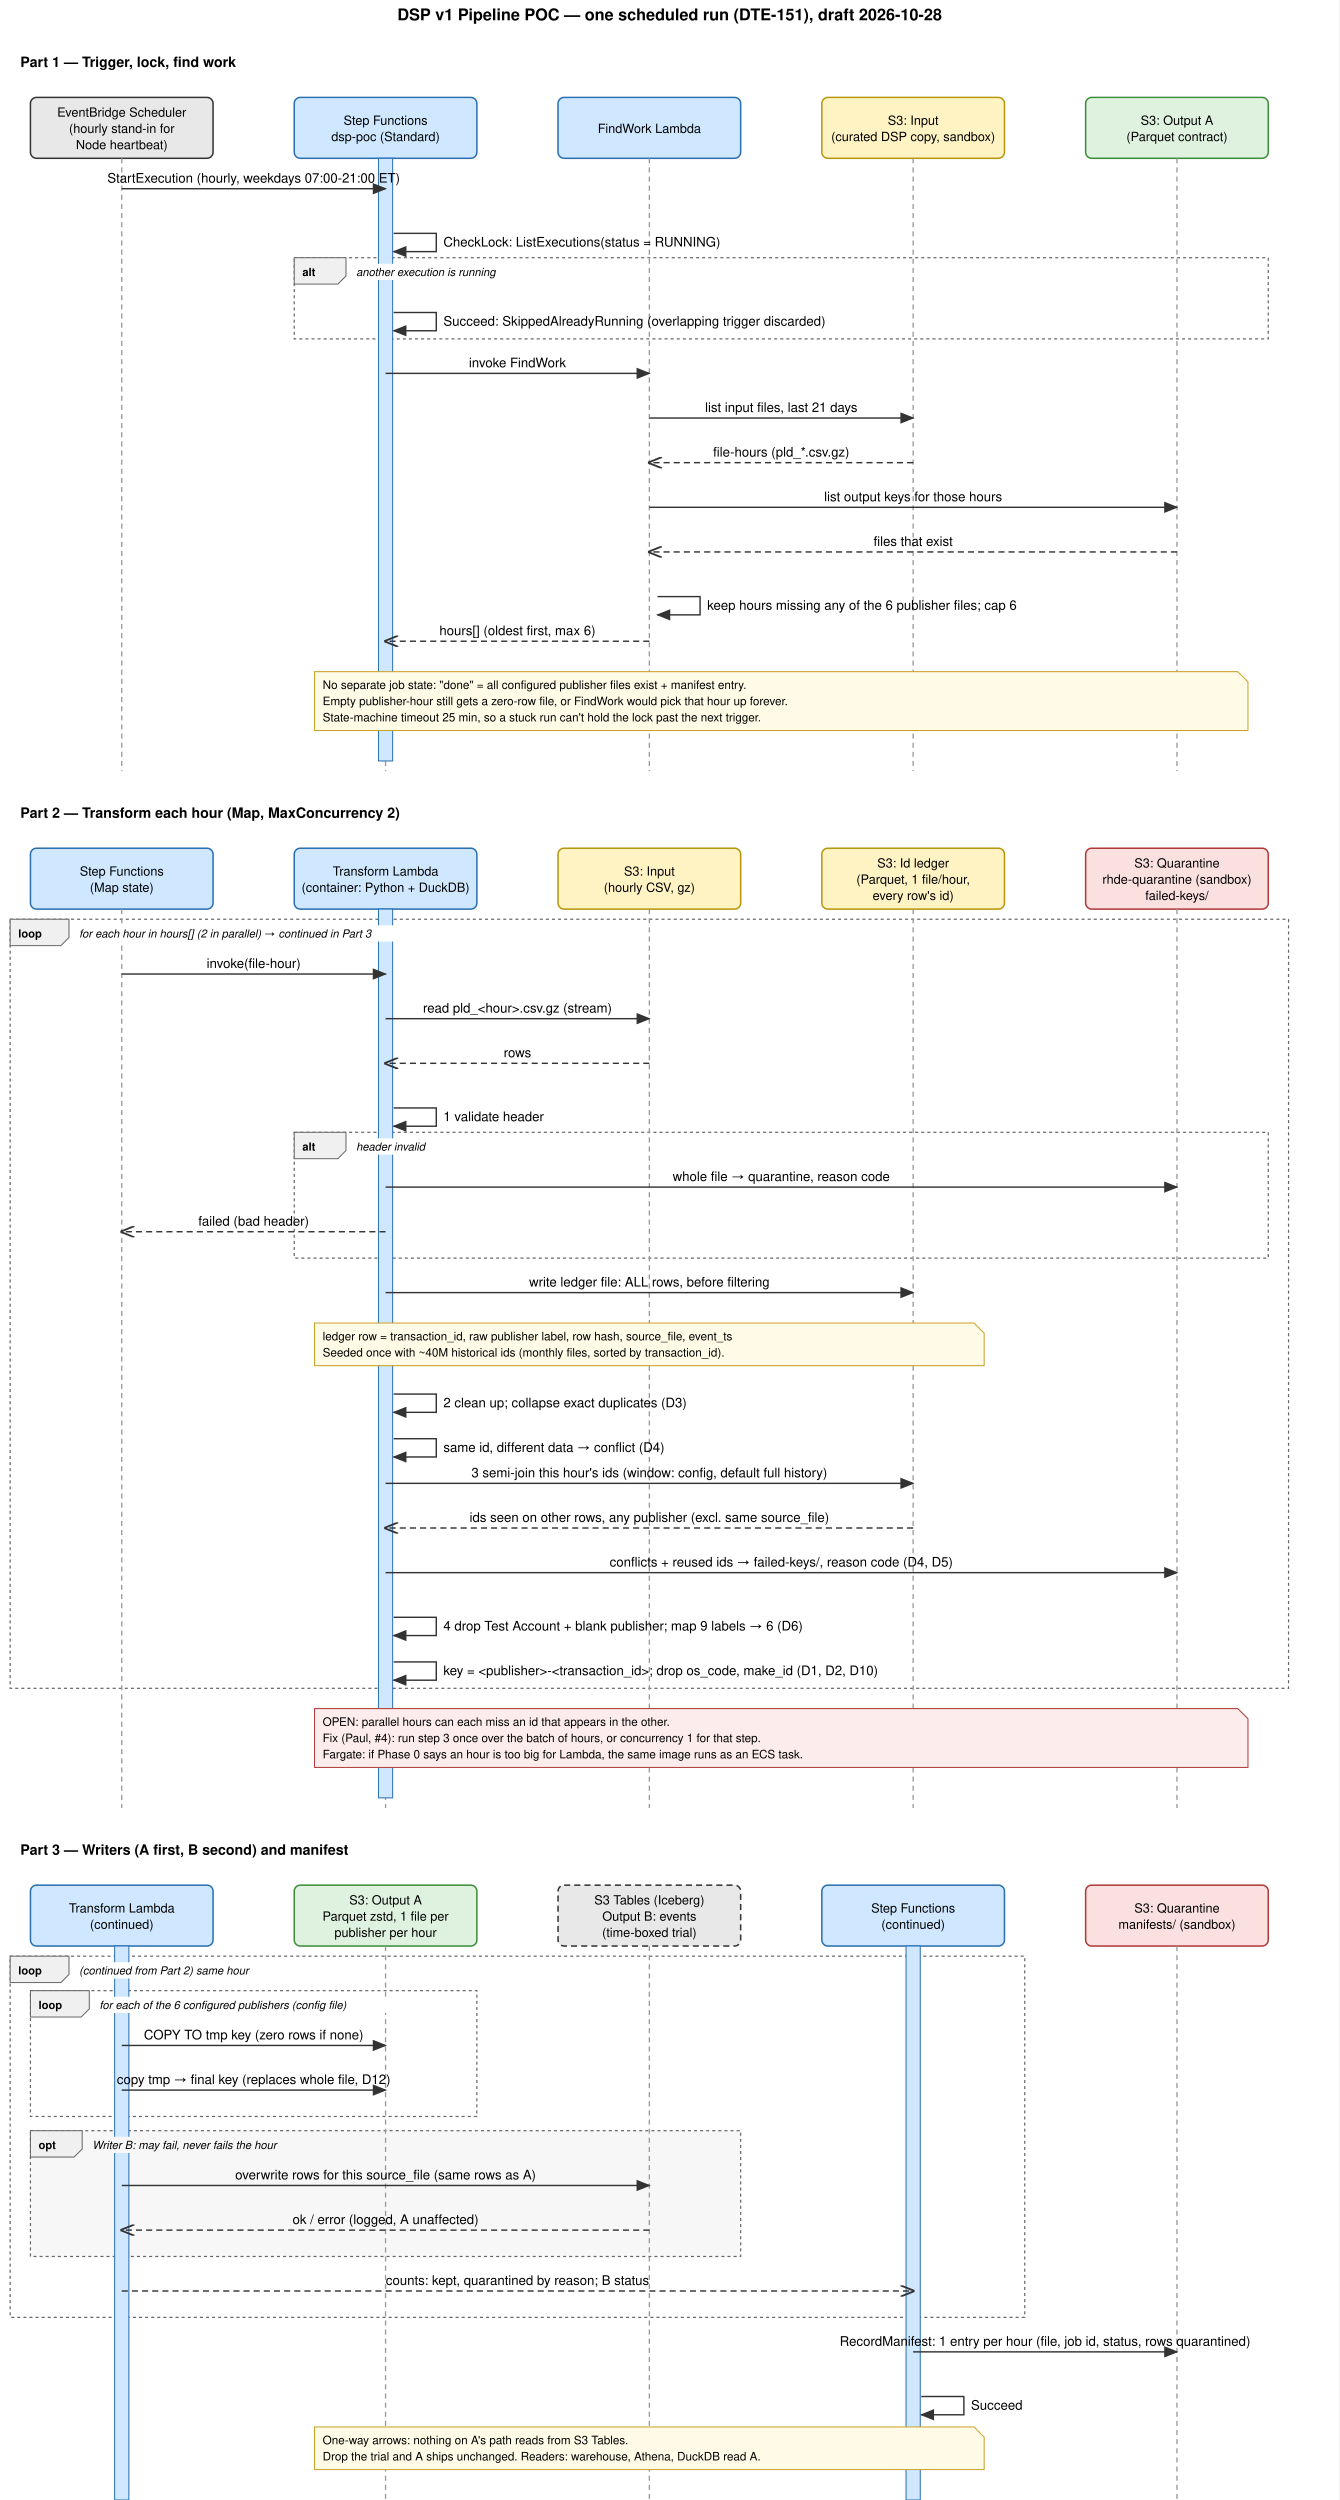
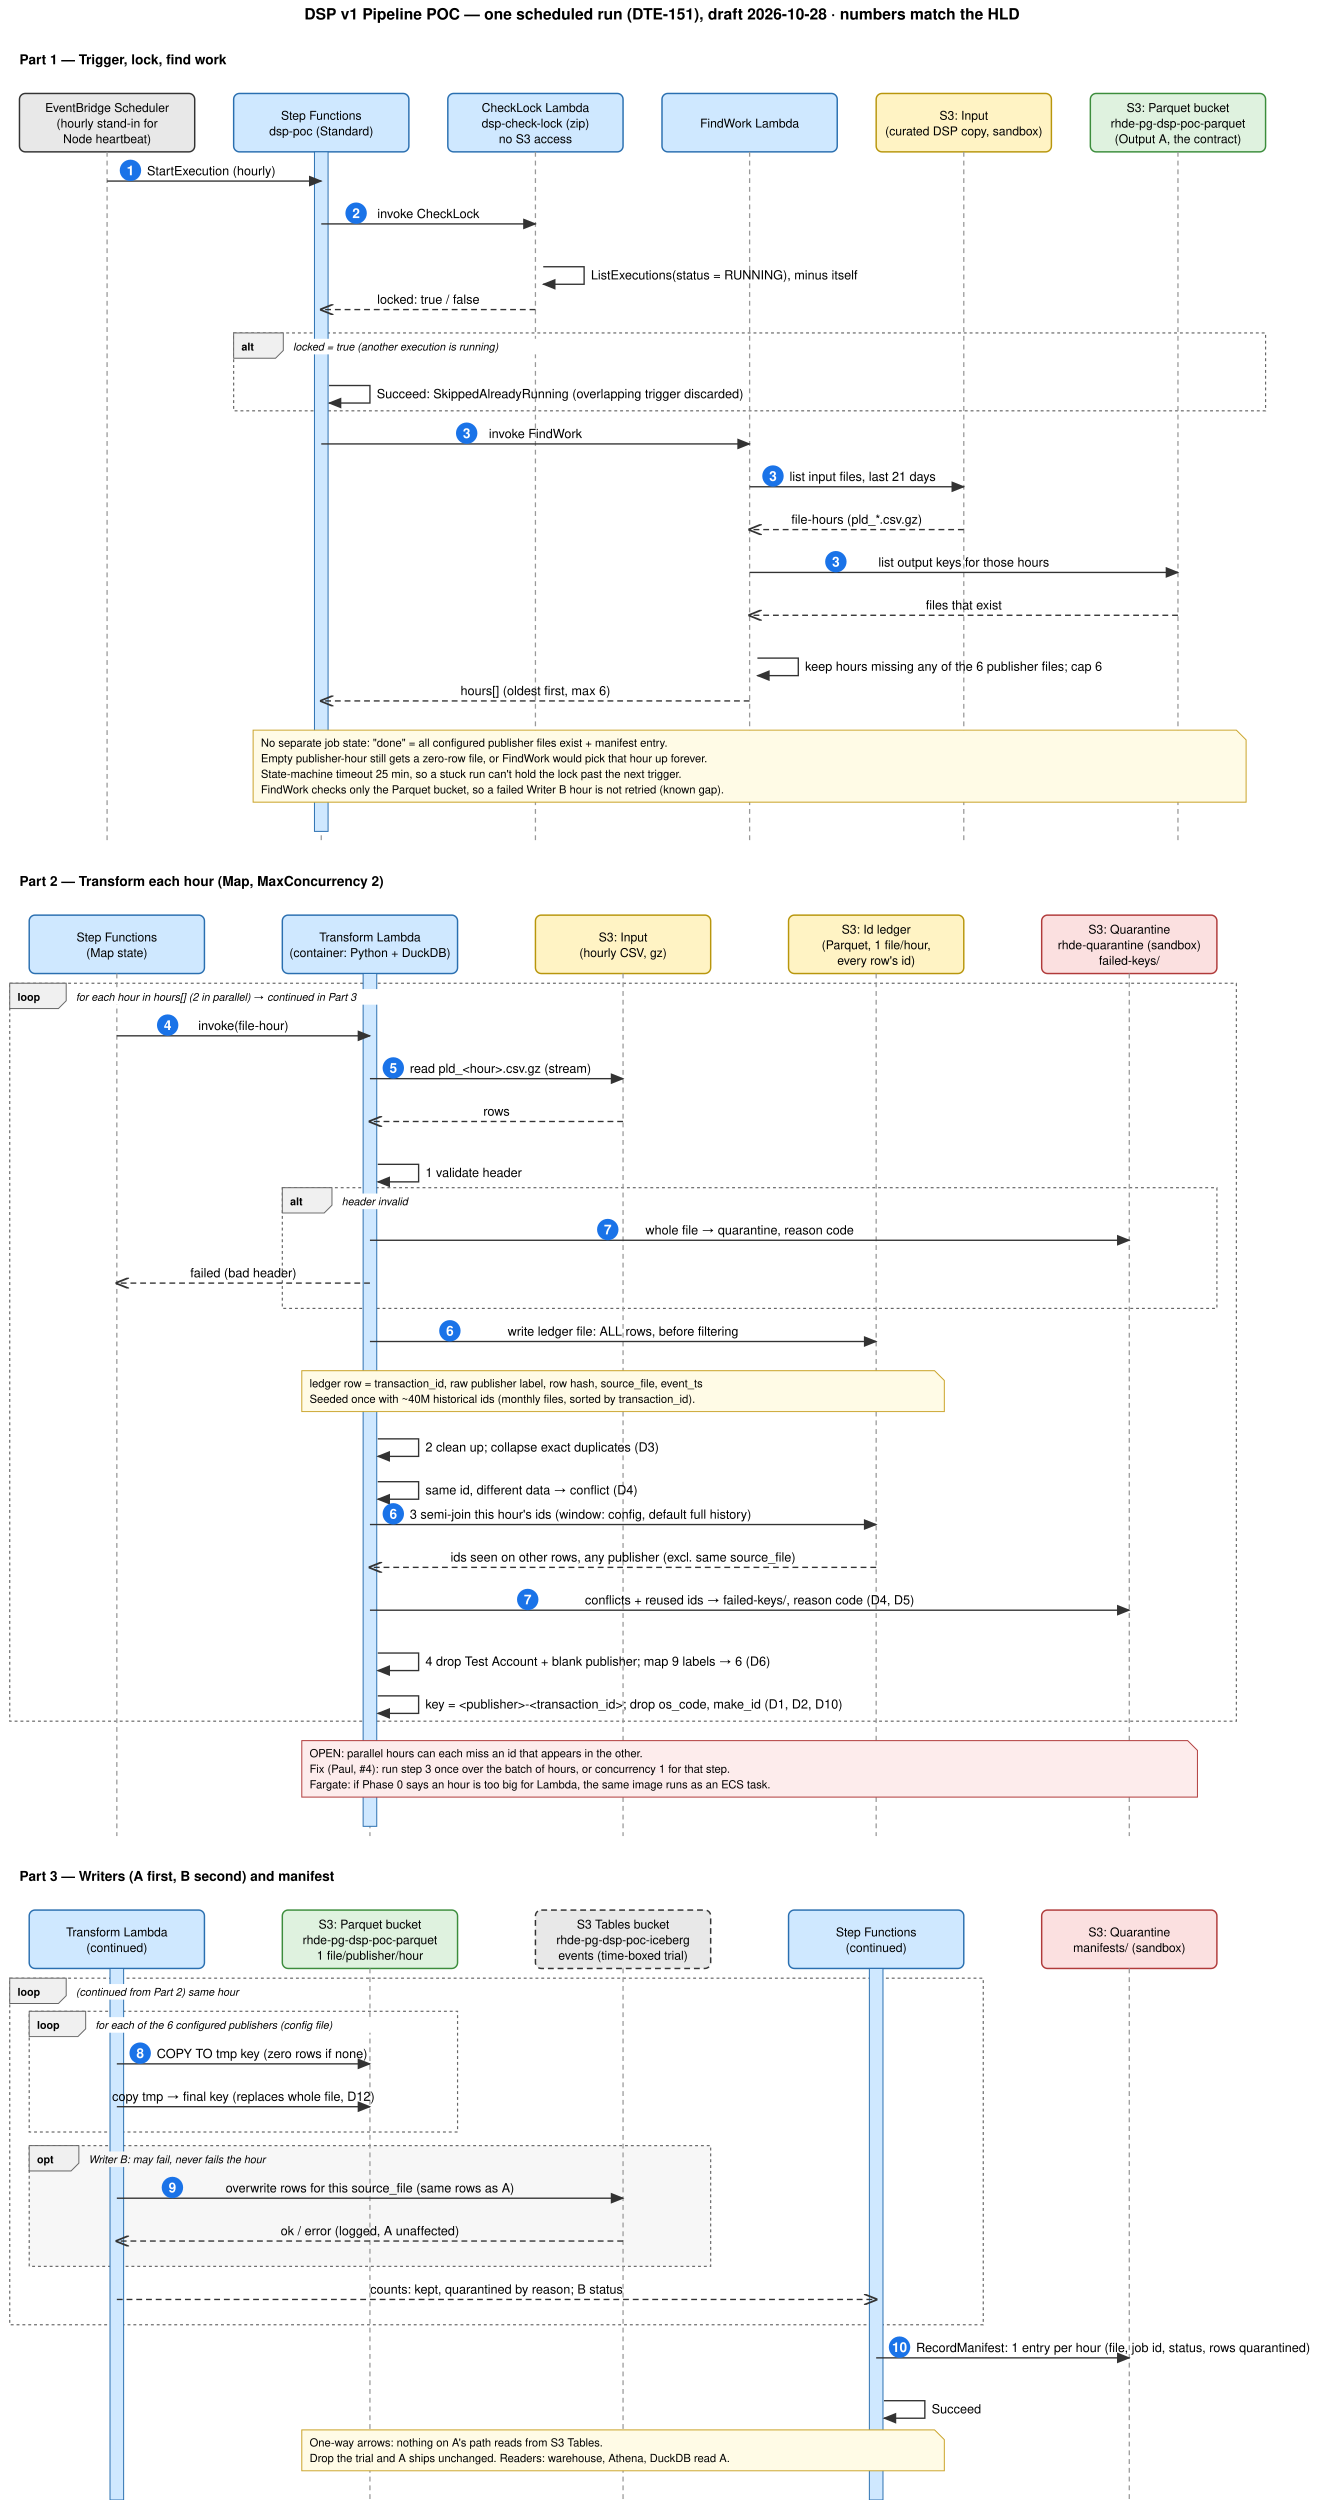
- <svg xmlns="http://www.w3.org/2000/svg" width="1320" height="2464" font-family="Helvetica,Arial,sans-serif">
+ <svg xmlns="http://www.w3.org/2000/svg" width="1360" height="2568" font-family="Helvetica,Arial,sans-serif">
  <defs>
    <marker id="arrowSolid" markerWidth="10" markerHeight="8" refX="9" refY="4" orient="auto">
      <path d="M0,0 L10,4 L0,8 Z" fill="#333" />
    </marker>
    <marker id="arrowOpen" markerWidth="10" markerHeight="8" refX="9" refY="4" orient="auto">
      <path d="M0,0 L10,4 L0,8" fill="none" stroke="#333" stroke-width="1.3" />
    </marker>
  </defs>
-   <rect width="1320" height="2464" fill="white" />
-   <text x="660.0" y="20" font-size="16" text-anchor="middle" font-weight="bold">DSP v1 Pipeline POC — one scheduled run (DTE-151), draft 2026-10-28</text>
+   <rect width="1360" height="2568" fill="white" />
+   <text x="680.0" y="20" font-size="16" text-anchor="middle" font-weight="bold">DSP v1 Pipeline POC — one scheduled run (DTE-151), draft 2026-10-28 · numbers match the HLD</text>
  <text x="20" y="66" font-size="14" text-anchor="start" font-weight="bold">Part 1 — Trigger, lock, find work</text>
-   <rect x="30.0" y="96" width="180" height="60" rx="6" fill="#E8E8E8" stroke="#333333" stroke-width="1.5" />
-   <text x="120" y="115.0" font-size="12.5" text-anchor="middle">EventBridge Scheduler</text>
-   <text x="120" y="131.0" font-size="12.5" text-anchor="middle">(hourly stand-in for</text>
-   <text x="120" y="147.0" font-size="12.5" text-anchor="middle">Node heartbeat)</text>
-   <rect x="290.0" y="96" width="180" height="60" rx="6" fill="#CFE8FF" stroke="#2A6FB0" stroke-width="1.5" />
-   <text x="380" y="123.0" font-size="12.5" text-anchor="middle">Step Functions</text>
-   <text x="380" y="139.0" font-size="12.5" text-anchor="middle">dsp-poc (Standard)</text>
-   <rect x="550.0" y="96" width="180" height="60" rx="6" fill="#CFE8FF" stroke="#2A6FB0" stroke-width="1.5" />
-   <text x="640" y="131.0" font-size="12.5" text-anchor="middle">FindWork Lambda</text>
-   <rect x="810.0" y="96" width="180" height="60" rx="6" fill="#FFF3C4" stroke="#B8960C" stroke-width="1.5" />
-   <text x="900" y="123.0" font-size="12.5" text-anchor="middle">S3: Input</text>
-   <text x="900" y="139.0" font-size="12.5" text-anchor="middle">(curated DSP copy, sandbox)</text>
-   <rect x="1070.0" y="96" width="180" height="60" rx="6" fill="#DFF2DF" stroke="#3C8D3C" stroke-width="1.5" />
-   <text x="1160" y="123.0" font-size="12.5" text-anchor="middle">S3: Output A</text>
-   <text x="1160" y="139.0" font-size="12.5" text-anchor="middle">(Parquet contract)</text>
-   <rect x="290" y="254" width="960" height="80" fill="none" stroke="#666" stroke-width="1.2" stroke-dasharray="3,3" />
-   <line x1="120" y1="156" x2="120" y2="760" stroke="#999" stroke-width="1.3" stroke-dasharray="5,4" />
-   <line x1="380" y1="156" x2="380" y2="760" stroke="#999" stroke-width="1.3" stroke-dasharray="5,4" />
-   <line x1="640" y1="156" x2="640" y2="760" stroke="#999" stroke-width="1.3" stroke-dasharray="5,4" />
-   <line x1="900" y1="156" x2="900" y2="760" stroke="#999" stroke-width="1.3" stroke-dasharray="5,4" />
-   <line x1="1160" y1="156" x2="1160" y2="760" stroke="#999" stroke-width="1.3" stroke-dasharray="5,4" />
-   <rect x="373" y="156" width="14" height="594" fill="#CFE8FF" stroke="#2A6FB0" stroke-width="1" />
-   <line x1="120" y1="186" x2="380" y2="186" stroke="#333" stroke-width="1.4" marker-end="url(#arrowSolid)" />
-   <text x="250.0" y="180" font-size="13" text-anchor="middle">StartExecution (hourly, weekdays 07:00-21:00 ET)</text>
-   <path d="M 388 230 L 430 230 L 430 248 L 388 248" fill="none" stroke="#333" stroke-width="1.4" marker-end="url(#arrowSolid)" />
-   <text x="437" y="243" font-size="13" text-anchor="start">CheckLock: ListExecutions(status = RUNNING)</text>
-   <path d="M 388 308 L 430 308 L 430 326 L 388 326" fill="none" stroke="#333" stroke-width="1.4" marker-end="url(#arrowSolid)" />
-   <text x="437" y="321" font-size="13" text-anchor="start">Succeed: SkippedAlreadyRunning (overlapping trigger discarded)</text>
-   <path d="M 290 254 L 341 254 L 341 272 L 333 280 L 290 280 Z" fill="#F0F0F0" stroke="#666" stroke-width="1" />
-   <text x="298" y="272" font-size="11" font-weight="bold">alt</text>
-   <rect x="347" y="260" width="181.6" height="16" fill="white" stroke="none" stroke-width="0" />
-   <text x="351" y="272" font-size="11" text-anchor="start" font-style="italic">another execution is running</text>
-   <line x1="380" y1="368" x2="640" y2="368" stroke="#333" stroke-width="1.4" marker-end="url(#arrowSolid)" />
-   <text x="510.0" y="362" font-size="13" text-anchor="middle">invoke FindWork</text>
-   <line x1="640" y1="412" x2="900" y2="412" stroke="#333" stroke-width="1.4" marker-end="url(#arrowSolid)" />
-   <text x="770.0" y="406" font-size="13" text-anchor="middle">list input files, last 21 days</text>
-   <line x1="900" y1="456" x2="640" y2="456" stroke="#333" stroke-width="1.4" stroke-dasharray="6,4" marker-end="url(#arrowOpen)" />
-   <text x="770.0" y="450" font-size="13" text-anchor="middle">file-hours (pld_*.csv.gz)</text>
-   <line x1="640" y1="500" x2="1160" y2="500" stroke="#333" stroke-width="1.4" marker-end="url(#arrowSolid)" />
-   <text x="900.0" y="494" font-size="13" text-anchor="middle">list output keys for those hours</text>
-   <line x1="1160" y1="544" x2="640" y2="544" stroke="#333" stroke-width="1.4" stroke-dasharray="6,4" marker-end="url(#arrowOpen)" />
-   <text x="900.0" y="538" font-size="13" text-anchor="middle">files that exist</text>
-   <path d="M 648 588 L 690 588 L 690 606 L 648 606" fill="none" stroke="#333" stroke-width="1.4" marker-end="url(#arrowSolid)" />
-   <text x="697" y="601" font-size="13" text-anchor="start">keep hours missing any of the 6 publisher files; cap 6</text>
-   <line x1="640" y1="632" x2="380" y2="632" stroke="#333" stroke-width="1.4" stroke-dasharray="6,4" marker-end="url(#arrowOpen)" />
-   <text x="510.0" y="626" font-size="13" text-anchor="middle">hours[] (oldest first, max 6)</text>
-   <path d="M 310 662 L 1220 662 L 1230 672 L 1230 720 L 310 720 Z" fill="#FFFBE6" stroke="#C9A227" stroke-width="1" />
-   <text x="318" y="679" font-size="11.5">No separate job state: "done" = all configured publisher files exist + manifest entry.</text>
-   <text x="318" y="695" font-size="11.5">Empty publisher-hour still gets a zero-row file, or FindWork would pick that hour up forever.</text>
-   <text x="318" y="711" font-size="11.5">State-machine timeout 25 min, so a stuck run can't hold the lock past the next trigger.</text>
-   <text x="20" y="806" font-size="14" text-anchor="start" font-weight="bold">Part 2 — Transform each hour (Map, MaxConcurrency 2)</text>
-   <rect x="30.0" y="836" width="180" height="60" rx="6" fill="#CFE8FF" stroke="#2A6FB0" stroke-width="1.5" />
-   <text x="120" y="863.0" font-size="12.5" text-anchor="middle">Step Functions</text>
-   <text x="120" y="879.0" font-size="12.5" text-anchor="middle">(Map state)</text>
-   <rect x="290.0" y="836" width="180" height="60" rx="6" fill="#CFE8FF" stroke="#2A6FB0" stroke-width="1.5" />
-   <text x="380" y="863.0" font-size="12.5" text-anchor="middle">Transform Lambda</text>
-   <text x="380" y="879.0" font-size="12.5" text-anchor="middle">(container: Python + DuckDB)</text>
-   <rect x="550.0" y="836" width="180" height="60" rx="6" fill="#FFF3C4" stroke="#B8960C" stroke-width="1.5" />
-   <text x="640" y="863.0" font-size="12.5" text-anchor="middle">S3: Input</text>
-   <text x="640" y="879.0" font-size="12.5" text-anchor="middle">(hourly CSV, gz)</text>
-   <rect x="810.0" y="836" width="180" height="60" rx="6" fill="#FFF3C4" stroke="#B8960C" stroke-width="1.5" />
-   <text x="900" y="855.0" font-size="12.5" text-anchor="middle">S3: Id ledger</text>
-   <text x="900" y="871.0" font-size="12.5" text-anchor="middle">(Parquet, 1 file/hour,</text>
-   <text x="900" y="887.0" font-size="12.5" text-anchor="middle">every row's id)</text>
-   <rect x="1070.0" y="836" width="180" height="60" rx="6" fill="#FBE0E0" stroke="#B03A3A" stroke-width="1.5" />
-   <text x="1160" y="855.0" font-size="12.5" text-anchor="middle">S3: Quarantine</text>
-   <text x="1160" y="871.0" font-size="12.5" text-anchor="middle">rhde-quarantine (sandbox)</text>
-   <text x="1160" y="887.0" font-size="12.5" text-anchor="middle">failed-keys/</text>
-   <rect x="290" y="1116" width="960" height="124" fill="none" stroke="#666" stroke-width="1.2" stroke-dasharray="3,3" />
-   <rect x="10" y="906" width="1260" height="758" fill="none" stroke="#666" stroke-width="1.2" stroke-dasharray="3,3" />
-   <line x1="120" y1="896" x2="120" y2="1782" stroke="#999" stroke-width="1.3" stroke-dasharray="5,4" />
-   <line x1="380" y1="896" x2="380" y2="1782" stroke="#999" stroke-width="1.3" stroke-dasharray="5,4" />
-   <line x1="640" y1="896" x2="640" y2="1782" stroke="#999" stroke-width="1.3" stroke-dasharray="5,4" />
-   <line x1="900" y1="896" x2="900" y2="1782" stroke="#999" stroke-width="1.3" stroke-dasharray="5,4" />
-   <line x1="1160" y1="896" x2="1160" y2="1782" stroke="#999" stroke-width="1.3" stroke-dasharray="5,4" />
-   <rect x="373" y="896" width="14" height="876" fill="#CFE8FF" stroke="#2A6FB0" stroke-width="1" />
-   <line x1="120" y1="960" x2="380" y2="960" stroke="#333" stroke-width="1.4" marker-end="url(#arrowSolid)" />
-   <text x="250.0" y="954" font-size="13" text-anchor="middle">invoke(file-hour)</text>
-   <line x1="380" y1="1004" x2="640" y2="1004" stroke="#333" stroke-width="1.4" marker-end="url(#arrowSolid)" />
-   <text x="510.0" y="998" font-size="13" text-anchor="middle">read pld_&lt;hour&gt;.csv.gz (stream)</text>
-   <line x1="640" y1="1048" x2="380" y2="1048" stroke="#333" stroke-width="1.4" stroke-dasharray="6,4" marker-end="url(#arrowOpen)" />
-   <text x="510.0" y="1042" font-size="13" text-anchor="middle">rows</text>
-   <path d="M 388 1092 L 430 1092 L 430 1110 L 388 1110" fill="none" stroke="#333" stroke-width="1.4" marker-end="url(#arrowSolid)" />
-   <text x="437" y="1105" font-size="13" text-anchor="start">1  validate header</text>
-   <line x1="380" y1="1170" x2="1160" y2="1170" stroke="#333" stroke-width="1.4" marker-end="url(#arrowSolid)" />
-   <text x="770.0" y="1164" font-size="13" text-anchor="middle">whole file → quarantine, reason code</text>
-   <line x1="380" y1="1214" x2="120" y2="1214" stroke="#333" stroke-width="1.4" stroke-dasharray="6,4" marker-end="url(#arrowOpen)" />
-   <text x="250.0" y="1208" font-size="13" text-anchor="middle">failed (bad header)</text>
-   <path d="M 290 1116 L 341 1116 L 341 1134 L 333 1142 L 290 1142 Z" fill="#F0F0F0" stroke="#666" stroke-width="1" />
-   <text x="298" y="1134" font-size="11" font-weight="bold">alt</text>
-   <rect x="347" y="1122" width="94.8" height="16" fill="white" stroke="none" stroke-width="0" />
-   <text x="351" y="1134" font-size="11" text-anchor="start" font-style="italic">header invalid</text>
-   <line x1="380" y1="1274" x2="900" y2="1274" stroke="#333" stroke-width="1.4" marker-end="url(#arrowSolid)" />
-   <text x="640.0" y="1268" font-size="13" text-anchor="middle">write ledger file: ALL rows, before filtering</text>
-   <path d="M 310 1304 L 960 1304 L 970 1314 L 970 1346 L 310 1346 Z" fill="#FFFBE6" stroke="#C9A227" stroke-width="1" />
-   <text x="318" y="1321" font-size="11.5">ledger row = transaction_id, raw publisher label, row hash, source_file, event_ts</text>
-   <text x="318" y="1337" font-size="11.5">Seeded once with ~40M historical ids (monthly files, sorted by transaction_id).</text>
-   <path d="M 388 1374 L 430 1374 L 430 1392 L 388 1392" fill="none" stroke="#333" stroke-width="1.4" marker-end="url(#arrowSolid)" />
-   <text x="437" y="1387" font-size="13" text-anchor="start">2  clean up; collapse exact duplicates (D3)</text>
-   <path d="M 388 1418 L 430 1418 L 430 1436 L 388 1436" fill="none" stroke="#333" stroke-width="1.4" marker-end="url(#arrowSolid)" />
-   <text x="437" y="1431" font-size="13" text-anchor="start">    same id, different data → conflict (D4)</text>
-   <line x1="380" y1="1462" x2="900" y2="1462" stroke="#333" stroke-width="1.4" marker-end="url(#arrowSolid)" />
-   <text x="640.0" y="1456" font-size="13" text-anchor="middle">3  semi-join this hour's ids (window: config, default full history)</text>
-   <line x1="900" y1="1506" x2="380" y2="1506" stroke="#333" stroke-width="1.4" stroke-dasharray="6,4" marker-end="url(#arrowOpen)" />
-   <text x="640.0" y="1500" font-size="13" text-anchor="middle">ids seen on other rows, any publisher (excl. same source_file)</text>
-   <line x1="380" y1="1550" x2="1160" y2="1550" stroke="#333" stroke-width="1.4" marker-end="url(#arrowSolid)" />
-   <text x="770.0" y="1544" font-size="13" text-anchor="middle">conflicts + reused ids → failed-keys/, reason code (D4, D5)</text>
-   <path d="M 388 1594 L 430 1594 L 430 1612 L 388 1612" fill="none" stroke="#333" stroke-width="1.4" marker-end="url(#arrowSolid)" />
-   <text x="437" y="1607" font-size="13" text-anchor="start">4  drop Test Account + blank publisher; map 9 labels → 6 (D6)</text>
-   <path d="M 388 1638 L 430 1638 L 430 1656 L 388 1656" fill="none" stroke="#333" stroke-width="1.4" marker-end="url(#arrowSolid)" />
-   <text x="437" y="1651" font-size="13" text-anchor="start">    key = &lt;publisher&gt;-&lt;transaction_id&gt;; drop os_code, make_id (D1, D2, D10)</text>
-   <path d="M 10 906 L 68 906 L 68 924 L 60 932 L 10 932 Z" fill="#F0F0F0" stroke="#666" stroke-width="1" />
-   <text x="18" y="924" font-size="11" font-weight="bold">loop</text>
-   <rect x="74" y="912" width="392.4" height="16" fill="white" stroke="none" stroke-width="0" />
-   <text x="78" y="924" font-size="11" text-anchor="start" font-style="italic">for each hour in hours[] (2 in parallel) → continued in Part 3</text>
-   <path d="M 310 1684 L 1220 1684 L 1230 1694 L 1230 1742 L 310 1742 Z" fill="#FDECEC" stroke="#B03A3A" stroke-width="1" />
-   <text x="318" y="1701" font-size="11.5">OPEN: parallel hours can each miss an id that appears in the other.</text>
-   <text x="318" y="1717" font-size="11.5">Fix (Paul, #4): run step 3 once over the batch of hours, or concurrency 1 for that step.</text>
-   <text x="318" y="1733" font-size="11.5">Fargate: if Phase 0 says an hour is too big for Lambda, the same image runs as an ECS task.</text>
-   <text x="20" y="1828" font-size="14" text-anchor="start" font-weight="bold">Part 3 — Writers (A first, B second) and manifest</text>
-   <rect x="30.0" y="1858" width="180" height="60" rx="6" fill="#CFE8FF" stroke="#2A6FB0" stroke-width="1.5" />
-   <text x="120" y="1885.0" font-size="12.5" text-anchor="middle">Transform Lambda</text>
-   <text x="120" y="1901.0" font-size="12.5" text-anchor="middle">(continued)</text>
-   <rect x="290.0" y="1858" width="180" height="60" rx="6" fill="#DFF2DF" stroke="#3C8D3C" stroke-width="1.5" />
-   <text x="380" y="1877.0" font-size="12.5" text-anchor="middle">S3: Output A</text>
-   <text x="380" y="1893.0" font-size="12.5" text-anchor="middle">Parquet zstd, 1 file per</text>
-   <text x="380" y="1909.0" font-size="12.5" text-anchor="middle">publisher per hour</text>
-   <rect x="550.0" y="1858" width="180" height="60" rx="6" fill="#E8E8E8" stroke="#333333" stroke-width="1.5" stroke-dasharray="6,4" />
-   <text x="640" y="1877.0" font-size="12.5" text-anchor="middle">S3 Tables (Iceberg)</text>
-   <text x="640" y="1893.0" font-size="12.5" text-anchor="middle">Output B: events</text>
-   <text x="640" y="1909.0" font-size="12.5" text-anchor="middle">(time-boxed trial)</text>
-   <rect x="810.0" y="1858" width="180" height="60" rx="6" fill="#CFE8FF" stroke="#2A6FB0" stroke-width="1.5" />
-   <text x="900" y="1885.0" font-size="12.5" text-anchor="middle">Step Functions</text>
-   <text x="900" y="1901.0" font-size="12.5" text-anchor="middle">(continued)</text>
-   <rect x="1070.0" y="1858" width="180" height="60" rx="6" fill="#FBE0E0" stroke="#B03A3A" stroke-width="1.5" />
-   <text x="1160" y="1885.0" font-size="12.5" text-anchor="middle">S3: Quarantine</text>
-   <text x="1160" y="1901.0" font-size="12.5" text-anchor="middle">manifests/ (sandbox)</text>
-   <rect x="30" y="1962" width="440" height="124" fill="none" stroke="#666" stroke-width="1.2" stroke-dasharray="3,3" />
-   <rect x="30" y="2100" width="700" height="124" fill="#F7F7F7" stroke="#666" stroke-width="1.2" stroke-dasharray="3,3" />
-   <rect x="10" y="1928" width="1000" height="356" fill="none" stroke="#666" stroke-width="1.2" stroke-dasharray="3,3" />
-   <line x1="120" y1="1918" x2="120" y2="2474" stroke="#999" stroke-width="1.3" stroke-dasharray="5,4" />
-   <line x1="380" y1="1918" x2="380" y2="2474" stroke="#999" stroke-width="1.3" stroke-dasharray="5,4" />
-   <line x1="640" y1="1918" x2="640" y2="2474" stroke="#999" stroke-width="1.3" stroke-dasharray="5,4" />
-   <line x1="900" y1="1918" x2="900" y2="2474" stroke="#999" stroke-width="1.3" stroke-dasharray="5,4" />
-   <line x1="1160" y1="1918" x2="1160" y2="2474" stroke="#999" stroke-width="1.3" stroke-dasharray="5,4" />
-   <rect x="113" y="1918" width="14" height="546" fill="#CFE8FF" stroke="#2A6FB0" stroke-width="1" />
-   <rect x="893" y="1918" width="14" height="546" fill="#CFE8FF" stroke="#2A6FB0" stroke-width="1" />
-   <line x1="120" y1="2016" x2="380" y2="2016" stroke="#333" stroke-width="1.4" marker-end="url(#arrowSolid)" />
-   <text x="250.0" y="2010" font-size="13" text-anchor="middle">COPY TO tmp key (zero rows if none)</text>
-   <line x1="120" y1="2060" x2="380" y2="2060" stroke="#333" stroke-width="1.4" marker-end="url(#arrowSolid)" />
-   <text x="250.0" y="2054" font-size="13" text-anchor="middle">copy tmp → final key (replaces whole file, D12)</text>
-   <path d="M 30 1962 L 88 1962 L 88 1980 L 80 1988 L 30 1988 Z" fill="#F0F0F0" stroke="#666" stroke-width="1" />
-   <text x="38" y="1980" font-size="11" font-weight="bold">loop</text>
-   <rect x="94" y="1968" width="336.6" height="16" fill="white" stroke="none" stroke-width="0" />
-   <text x="98" y="1980" font-size="11" text-anchor="start" font-style="italic">for each of the 6 configured publishers (config file)</text>
-   <line x1="120" y1="2154" x2="640" y2="2154" stroke="#333" stroke-width="1.4" marker-end="url(#arrowSolid)" />
-   <text x="380.0" y="2148" font-size="13" text-anchor="middle">overwrite rows for this source_file (same rows as A)</text>
-   <line x1="640" y1="2198" x2="120" y2="2198" stroke="#333" stroke-width="1.4" stroke-dasharray="6,4" marker-end="url(#arrowOpen)" />
-   <text x="380.0" y="2192" font-size="13" text-anchor="middle">ok / error (logged, A unaffected)</text>
-   <path d="M 30 2100 L 81 2100 L 81 2118 L 73 2126 L 30 2126 Z" fill="#F0F0F0" stroke="#666" stroke-width="1" />
-   <text x="38" y="2118" font-size="11" font-weight="bold">opt</text>
-   <rect x="87" y="2106" width="256.0" height="16" fill="#F7F7F7" stroke="none" stroke-width="0" />
-   <text x="91" y="2118" font-size="11" text-anchor="start" font-style="italic">Writer B: may fail, never fails the hour</text>
-   <line x1="120" y1="2258" x2="900" y2="2258" stroke="#333" stroke-width="1.4" stroke-dasharray="6,4" marker-end="url(#arrowOpen)" />
-   <text x="510.0" y="2252" font-size="13" text-anchor="middle">counts: kept, quarantined by reason; B status</text>
-   <path d="M 10 1928 L 68 1928 L 68 1946 L 60 1954 L 10 1954 Z" fill="#F0F0F0" stroke="#666" stroke-width="1" />
-   <text x="18" y="1946" font-size="11" font-weight="bold">loop</text>
-   <rect x="74" y="1934" width="212.6" height="16" fill="white" stroke="none" stroke-width="0" />
-   <text x="78" y="1946" font-size="11" text-anchor="start" font-style="italic">(continued from Part 2) same hour</text>
-   <line x1="900" y1="2318" x2="1160" y2="2318" stroke="#333" stroke-width="1.4" marker-end="url(#arrowSolid)" />
-   <text x="1030.0" y="2312" font-size="13" text-anchor="middle">RecordManifest: 1 entry per hour (file, job id, status, rows quarantined)</text>
-   <path d="M 908 2362 L 950 2362 L 950 2380 L 908 2380" fill="none" stroke="#333" stroke-width="1.4" marker-end="url(#arrowSolid)" />
-   <text x="957" y="2375" font-size="13" text-anchor="start">Succeed</text>
-   <path d="M 310 2392 L 960 2392 L 970 2402 L 970 2434 L 310 2434 Z" fill="#FFFBE6" stroke="#C9A227" stroke-width="1" />
-   <text x="318" y="2409" font-size="11.5">One-way arrows: nothing on A's path reads from S3 Tables.</text>
-   <text x="318" y="2425" font-size="11.5">Drop the trial and A ships unchanged. Readers: warehouse, Athena, DuckDB read A.</text>
+   <rect x="20.0" y="96" width="180" height="60" rx="6" fill="#E8E8E8" stroke="#333333" stroke-width="1.5" />
+   <text x="110" y="115.0" font-size="12.5" text-anchor="middle">EventBridge Scheduler</text>
+   <text x="110" y="131.0" font-size="12.5" text-anchor="middle">(hourly stand-in for</text>
+   <text x="110" y="147.0" font-size="12.5" text-anchor="middle">Node heartbeat)</text>
+   <rect x="240.0" y="96" width="180" height="60" rx="6" fill="#CFE8FF" stroke="#2A6FB0" stroke-width="1.5" />
+   <text x="330" y="123.0" font-size="12.5" text-anchor="middle">Step Functions</text>
+   <text x="330" y="139.0" font-size="12.5" text-anchor="middle">dsp-poc (Standard)</text>
+   <rect x="460.0" y="96" width="180" height="60" rx="6" fill="#CFE8FF" stroke="#2A6FB0" stroke-width="1.5" />
+   <text x="550" y="115.0" font-size="12.5" text-anchor="middle">CheckLock Lambda</text>
+   <text x="550" y="131.0" font-size="12.5" text-anchor="middle">dsp-check-lock (zip)</text>
+   <text x="550" y="147.0" font-size="12.5" text-anchor="middle">no S3 access</text>
+   <rect x="680.0" y="96" width="180" height="60" rx="6" fill="#CFE8FF" stroke="#2A6FB0" stroke-width="1.5" />
+   <text x="770" y="131.0" font-size="12.5" text-anchor="middle">FindWork Lambda</text>
+   <rect x="900.0" y="96" width="180" height="60" rx="6" fill="#FFF3C4" stroke="#B8960C" stroke-width="1.5" />
+   <text x="990" y="123.0" font-size="12.5" text-anchor="middle">S3: Input</text>
+   <text x="990" y="139.0" font-size="12.5" text-anchor="middle">(curated DSP copy, sandbox)</text>
+   <rect x="1120.0" y="96" width="180" height="60" rx="6" fill="#DFF2DF" stroke="#3C8D3C" stroke-width="1.5" />
+   <text x="1210" y="115.0" font-size="12.5" text-anchor="middle">S3: Parquet bucket</text>
+   <text x="1210" y="131.0" font-size="12.5" text-anchor="middle">rhde-pg-dsp-poc-parquet</text>
+   <text x="1210" y="147.0" font-size="12.5" text-anchor="middle">(Output A, the contract)</text>
+   <rect x="240" y="342" width="1060" height="80" fill="none" stroke="#666" stroke-width="1.2" stroke-dasharray="3,3" />
+   <line x1="110" y1="156" x2="110" y2="864" stroke="#999" stroke-width="1.3" stroke-dasharray="5,4" />
+   <line x1="330" y1="156" x2="330" y2="864" stroke="#999" stroke-width="1.3" stroke-dasharray="5,4" />
+   <line x1="550" y1="156" x2="550" y2="864" stroke="#999" stroke-width="1.3" stroke-dasharray="5,4" />
+   <line x1="770" y1="156" x2="770" y2="864" stroke="#999" stroke-width="1.3" stroke-dasharray="5,4" />
+   <line x1="990" y1="156" x2="990" y2="864" stroke="#999" stroke-width="1.3" stroke-dasharray="5,4" />
+   <line x1="1210" y1="156" x2="1210" y2="864" stroke="#999" stroke-width="1.3" stroke-dasharray="5,4" />
+   <rect x="323" y="156" width="14" height="698" fill="#CFE8FF" stroke="#2A6FB0" stroke-width="1" />
+   <line x1="110" y1="186" x2="330" y2="186" stroke="#333" stroke-width="1.4" marker-end="url(#arrowSolid)" />
+   <circle cx="134" cy="175" r="11" fill="#1A73E8" />
+   <text x="134" y="180" font-size="14" font-weight="bold" fill="#FFFFFF" text-anchor="middle">1</text>
+   <text x="151" y="180" font-size="13" text-anchor="start">StartExecution (hourly)</text>
+   <line x1="330" y1="230" x2="550" y2="230" stroke="#333" stroke-width="1.4" marker-end="url(#arrowSolid)" />
+   <text x="440.0" y="224" font-size="13" text-anchor="middle">invoke CheckLock</text>
+   <circle cx="365.8" cy="219" r="11" fill="#1A73E8" />
+   <text x="365.8" y="224" font-size="14" font-weight="bold" fill="#FFFFFF" text-anchor="middle">2</text>
+   <path d="M 558 274 L 600 274 L 600 292 L 558 292" fill="none" stroke="#333" stroke-width="1.4" marker-end="url(#arrowSolid)" />
+   <text x="607" y="287" font-size="13" text-anchor="start">ListExecutions(status = RUNNING), minus itself</text>
+   <line x1="550" y1="318" x2="330" y2="318" stroke="#333" stroke-width="1.4" stroke-dasharray="6,4" marker-end="url(#arrowOpen)" />
+   <text x="440.0" y="312" font-size="13" text-anchor="middle">locked: true / false</text>
+   <path d="M 338 396 L 380 396 L 380 414 L 338 414" fill="none" stroke="#333" stroke-width="1.4" marker-end="url(#arrowSolid)" />
+   <text x="387" y="409" font-size="13" text-anchor="start">Succeed: SkippedAlreadyRunning (overlapping trigger discarded)</text>
+   <path d="M 240 342 L 291 342 L 291 360 L 283 368 L 240 368 Z" fill="#F0F0F0" stroke="#666" stroke-width="1" />
+   <text x="248" y="360" font-size="11" font-weight="bold">alt</text>
+   <rect x="297" y="348" width="280.8" height="16" fill="white" stroke="none" stroke-width="0" />
+   <text x="301" y="360" font-size="11" text-anchor="start" font-style="italic">locked = true (another execution is running)</text>
+   <line x1="330" y1="456" x2="770" y2="456" stroke="#333" stroke-width="1.4" marker-end="url(#arrowSolid)" />
+   <text x="550.0" y="450" font-size="13" text-anchor="middle">invoke FindWork</text>
+   <circle cx="479.375" cy="445" r="11" fill="#1A73E8" />
+   <text x="479.375" y="450" font-size="14" font-weight="bold" fill="#FFFFFF" text-anchor="middle">3</text>
+   <line x1="770" y1="500" x2="990" y2="500" stroke="#333" stroke-width="1.4" marker-end="url(#arrowSolid)" />
+   <circle cx="794" cy="489" r="11" fill="#1A73E8" />
+   <text x="794" y="494" font-size="14" font-weight="bold" fill="#FFFFFF" text-anchor="middle">3</text>
+   <text x="811" y="494" font-size="13" text-anchor="start">list input files, last 21 days</text>
+   <line x1="990" y1="544" x2="770" y2="544" stroke="#333" stroke-width="1.4" stroke-dasharray="6,4" marker-end="url(#arrowOpen)" />
+   <text x="880.0" y="538" font-size="13" text-anchor="middle">file-hours (pld_*.csv.gz)</text>
+   <line x1="770" y1="588" x2="1210" y2="588" stroke="#333" stroke-width="1.4" marker-end="url(#arrowSolid)" />
+   <text x="990.0" y="582" font-size="13" text-anchor="middle">list output keys for those hours</text>
+   <circle cx="858.6" cy="577" r="11" fill="#1A73E8" />
+   <text x="858.6" y="582" font-size="14" font-weight="bold" fill="#FFFFFF" text-anchor="middle">3</text>
+   <line x1="1210" y1="632" x2="770" y2="632" stroke="#333" stroke-width="1.4" stroke-dasharray="6,4" marker-end="url(#arrowOpen)" />
+   <text x="990.0" y="626" font-size="13" text-anchor="middle">files that exist</text>
+   <path d="M 778 676 L 820 676 L 820 694 L 778 694" fill="none" stroke="#333" stroke-width="1.4" marker-end="url(#arrowSolid)" />
+   <text x="827" y="689" font-size="13" text-anchor="start">keep hours missing any of the 6 publisher files; cap 6</text>
+   <line x1="770" y1="720" x2="330" y2="720" stroke="#333" stroke-width="1.4" stroke-dasharray="6,4" marker-end="url(#arrowOpen)" />
+   <text x="550.0" y="714" font-size="13" text-anchor="middle">hours[] (oldest first, max 6)</text>
+   <path d="M 260 750 L 1270 750 L 1280 760 L 1280 824 L 260 824 Z" fill="#FFFBE6" stroke="#C9A227" stroke-width="1" />
+   <text x="268" y="767" font-size="11.5">No separate job state: "done" = all configured publisher files exist + manifest entry.</text>
+   <text x="268" y="783" font-size="11.5">Empty publisher-hour still gets a zero-row file, or FindWork would pick that hour up forever.</text>
+   <text x="268" y="799" font-size="11.5">State-machine timeout 25 min, so a stuck run can't hold the lock past the next trigger.</text>
+   <text x="268" y="815" font-size="11.5">FindWork checks only the Parquet bucket, so a failed Writer B hour is not retried (known gap).</text>
+   <text x="20" y="910" font-size="14" text-anchor="start" font-weight="bold">Part 2 — Transform each hour (Map, MaxConcurrency 2)</text>
+   <rect x="30.0" y="940" width="180" height="60" rx="6" fill="#CFE8FF" stroke="#2A6FB0" stroke-width="1.5" />
+   <text x="120" y="967.0" font-size="12.5" text-anchor="middle">Step Functions</text>
+   <text x="120" y="983.0" font-size="12.5" text-anchor="middle">(Map state)</text>
+   <rect x="290.0" y="940" width="180" height="60" rx="6" fill="#CFE8FF" stroke="#2A6FB0" stroke-width="1.5" />
+   <text x="380" y="967.0" font-size="12.5" text-anchor="middle">Transform Lambda</text>
+   <text x="380" y="983.0" font-size="12.5" text-anchor="middle">(container: Python + DuckDB)</text>
+   <rect x="550.0" y="940" width="180" height="60" rx="6" fill="#FFF3C4" stroke="#B8960C" stroke-width="1.5" />
+   <text x="640" y="967.0" font-size="12.5" text-anchor="middle">S3: Input</text>
+   <text x="640" y="983.0" font-size="12.5" text-anchor="middle">(hourly CSV, gz)</text>
+   <rect x="810.0" y="940" width="180" height="60" rx="6" fill="#FFF3C4" stroke="#B8960C" stroke-width="1.5" />
+   <text x="900" y="959.0" font-size="12.5" text-anchor="middle">S3: Id ledger</text>
+   <text x="900" y="975.0" font-size="12.5" text-anchor="middle">(Parquet, 1 file/hour,</text>
+   <text x="900" y="991.0" font-size="12.5" text-anchor="middle">every row's id)</text>
+   <rect x="1070.0" y="940" width="180" height="60" rx="6" fill="#FBE0E0" stroke="#B03A3A" stroke-width="1.5" />
+   <text x="1160" y="959.0" font-size="12.5" text-anchor="middle">S3: Quarantine</text>
+   <text x="1160" y="975.0" font-size="12.5" text-anchor="middle">rhde-quarantine (sandbox)</text>
+   <text x="1160" y="991.0" font-size="12.5" text-anchor="middle">failed-keys/</text>
+   <rect x="290" y="1220" width="960" height="124" fill="none" stroke="#666" stroke-width="1.2" stroke-dasharray="3,3" />
+   <rect x="10" y="1010" width="1260" height="758" fill="none" stroke="#666" stroke-width="1.2" stroke-dasharray="3,3" />
+   <line x1="120" y1="1000" x2="120" y2="1886" stroke="#999" stroke-width="1.3" stroke-dasharray="5,4" />
+   <line x1="380" y1="1000" x2="380" y2="1886" stroke="#999" stroke-width="1.3" stroke-dasharray="5,4" />
+   <line x1="640" y1="1000" x2="640" y2="1886" stroke="#999" stroke-width="1.3" stroke-dasharray="5,4" />
+   <line x1="900" y1="1000" x2="900" y2="1886" stroke="#999" stroke-width="1.3" stroke-dasharray="5,4" />
+   <line x1="1160" y1="1000" x2="1160" y2="1886" stroke="#999" stroke-width="1.3" stroke-dasharray="5,4" />
+   <rect x="373" y="1000" width="14" height="876" fill="#CFE8FF" stroke="#2A6FB0" stroke-width="1" />
+   <line x1="120" y1="1064" x2="380" y2="1064" stroke="#333" stroke-width="1.4" marker-end="url(#arrowSolid)" />
+   <text x="250.0" y="1058" font-size="13" text-anchor="middle">invoke(file-hour)</text>
+   <circle cx="172.225" cy="1053" r="11" fill="#1A73E8" />
+   <text x="172.225" y="1058" font-size="14" font-weight="bold" fill="#FFFFFF" text-anchor="middle">4</text>
+   <line x1="380" y1="1108" x2="640" y2="1108" stroke="#333" stroke-width="1.4" marker-end="url(#arrowSolid)" />
+   <circle cx="404" cy="1097" r="11" fill="#1A73E8" />
+   <text x="404" y="1102" font-size="14" font-weight="bold" fill="#FFFFFF" text-anchor="middle">5</text>
+   <text x="421" y="1102" font-size="13" text-anchor="start">read pld_&lt;hour&gt;.csv.gz (stream)</text>
+   <line x1="640" y1="1152" x2="380" y2="1152" stroke="#333" stroke-width="1.4" stroke-dasharray="6,4" marker-end="url(#arrowOpen)" />
+   <text x="510.0" y="1146" font-size="13" text-anchor="middle">rows</text>
+   <path d="M 388 1196 L 430 1196 L 430 1214 L 388 1214" fill="none" stroke="#333" stroke-width="1.4" marker-end="url(#arrowSolid)" />
+   <text x="437" y="1209" font-size="13" text-anchor="start">1  validate header</text>
+   <line x1="380" y1="1274" x2="1160" y2="1274" stroke="#333" stroke-width="1.4" marker-end="url(#arrowSolid)" />
+   <text x="770.0" y="1268" font-size="13" text-anchor="middle">whole file → quarantine, reason code</text>
+   <circle cx="624.3" cy="1263" r="11" fill="#1A73E8" />
+   <text x="624.3" y="1268" font-size="14" font-weight="bold" fill="#FFFFFF" text-anchor="middle">7</text>
+   <line x1="380" y1="1318" x2="120" y2="1318" stroke="#333" stroke-width="1.4" stroke-dasharray="6,4" marker-end="url(#arrowOpen)" />
+   <text x="250.0" y="1312" font-size="13" text-anchor="middle">failed (bad header)</text>
+   <path d="M 290 1220 L 341 1220 L 341 1238 L 333 1246 L 290 1246 Z" fill="#F0F0F0" stroke="#666" stroke-width="1" />
+   <text x="298" y="1238" font-size="11" font-weight="bold">alt</text>
+   <rect x="347" y="1226" width="94.8" height="16" fill="white" stroke="none" stroke-width="0" />
+   <text x="351" y="1238" font-size="11" text-anchor="start" font-style="italic">header invalid</text>
+   <line x1="380" y1="1378" x2="900" y2="1378" stroke="#333" stroke-width="1.4" marker-end="url(#arrowSolid)" />
+   <text x="640.0" y="1372" font-size="13" text-anchor="middle">write ledger file: ALL rows, before filtering</text>
+   <circle cx="462.125" cy="1367" r="11" fill="#1A73E8" />
+   <text x="462.125" y="1372" font-size="14" font-weight="bold" fill="#FFFFFF" text-anchor="middle">6</text>
+   <path d="M 310 1408 L 960 1408 L 970 1418 L 970 1450 L 310 1450 Z" fill="#FFFBE6" stroke="#C9A227" stroke-width="1" />
+   <text x="318" y="1425" font-size="11.5">ledger row = transaction_id, raw publisher label, row hash, source_file, event_ts</text>
+   <text x="318" y="1441" font-size="11.5">Seeded once with ~40M historical ids (monthly files, sorted by transaction_id).</text>
+   <path d="M 388 1478 L 430 1478 L 430 1496 L 388 1496" fill="none" stroke="#333" stroke-width="1.4" marker-end="url(#arrowSolid)" />
+   <text x="437" y="1491" font-size="13" text-anchor="start">2  clean up; collapse exact duplicates (D3)</text>
+   <path d="M 388 1522 L 430 1522 L 430 1540 L 388 1540" fill="none" stroke="#333" stroke-width="1.4" marker-end="url(#arrowSolid)" />
+   <text x="437" y="1535" font-size="13" text-anchor="start">    same id, different data → conflict (D4)</text>
+   <line x1="380" y1="1566" x2="900" y2="1566" stroke="#333" stroke-width="1.4" marker-end="url(#arrowSolid)" />
+   <circle cx="404" cy="1555" r="11" fill="#1A73E8" />
+   <text x="404" y="1560" font-size="14" font-weight="bold" fill="#FFFFFF" text-anchor="middle">6</text>
+   <text x="421" y="1560" font-size="13" text-anchor="start">3  semi-join this hour's ids (window: config, default full history)</text>
+   <line x1="900" y1="1610" x2="380" y2="1610" stroke="#333" stroke-width="1.4" stroke-dasharray="6,4" marker-end="url(#arrowOpen)" />
+   <text x="640.0" y="1604" font-size="13" text-anchor="middle">ids seen on other rows, any publisher (excl. same source_file)</text>
+   <line x1="380" y1="1654" x2="1160" y2="1654" stroke="#333" stroke-width="1.4" marker-end="url(#arrowSolid)" />
+   <text x="770.0" y="1648" font-size="13" text-anchor="middle">conflicts + reused ids → failed-keys/, reason code (D4, D5)</text>
+   <circle cx="542.075" cy="1643" r="11" fill="#1A73E8" />
+   <text x="542.075" y="1648" font-size="14" font-weight="bold" fill="#FFFFFF" text-anchor="middle">7</text>
+   <path d="M 388 1698 L 430 1698 L 430 1716 L 388 1716" fill="none" stroke="#333" stroke-width="1.4" marker-end="url(#arrowSolid)" />
+   <text x="437" y="1711" font-size="13" text-anchor="start">4  drop Test Account + blank publisher; map 9 labels → 6 (D6)</text>
+   <path d="M 388 1742 L 430 1742 L 430 1760 L 388 1760" fill="none" stroke="#333" stroke-width="1.4" marker-end="url(#arrowSolid)" />
+   <text x="437" y="1755" font-size="13" text-anchor="start">    key = &lt;publisher&gt;-&lt;transaction_id&gt;; drop os_code, make_id (D1, D2, D10)</text>
+   <path d="M 10 1010 L 68 1010 L 68 1028 L 60 1036 L 10 1036 Z" fill="#F0F0F0" stroke="#666" stroke-width="1" />
+   <text x="18" y="1028" font-size="11" font-weight="bold">loop</text>
+   <rect x="74" y="1016" width="392.4" height="16" fill="white" stroke="none" stroke-width="0" />
+   <text x="78" y="1028" font-size="11" text-anchor="start" font-style="italic">for each hour in hours[] (2 in parallel) → continued in Part 3</text>
+   <path d="M 310 1788 L 1220 1788 L 1230 1798 L 1230 1846 L 310 1846 Z" fill="#FDECEC" stroke="#B03A3A" stroke-width="1" />
+   <text x="318" y="1805" font-size="11.5">OPEN: parallel hours can each miss an id that appears in the other.</text>
+   <text x="318" y="1821" font-size="11.5">Fix (Paul, #4): run step 3 once over the batch of hours, or concurrency 1 for that step.</text>
+   <text x="318" y="1837" font-size="11.5">Fargate: if Phase 0 says an hour is too big for Lambda, the same image runs as an ECS task.</text>
+   <text x="20" y="1932" font-size="14" text-anchor="start" font-weight="bold">Part 3 — Writers (A first, B second) and manifest</text>
+   <rect x="30.0" y="1962" width="180" height="60" rx="6" fill="#CFE8FF" stroke="#2A6FB0" stroke-width="1.5" />
+   <text x="120" y="1989.0" font-size="12.5" text-anchor="middle">Transform Lambda</text>
+   <text x="120" y="2005.0" font-size="12.5" text-anchor="middle">(continued)</text>
+   <rect x="290.0" y="1962" width="180" height="60" rx="6" fill="#DFF2DF" stroke="#3C8D3C" stroke-width="1.5" />
+   <text x="380" y="1981.0" font-size="12.5" text-anchor="middle">S3: Parquet bucket</text>
+   <text x="380" y="1997.0" font-size="12.5" text-anchor="middle">rhde-pg-dsp-poc-parquet</text>
+   <text x="380" y="2013.0" font-size="12.5" text-anchor="middle">1 file/publisher/hour</text>
+   <rect x="550.0" y="1962" width="180" height="60" rx="6" fill="#E8E8E8" stroke="#333333" stroke-width="1.5" stroke-dasharray="6,4" />
+   <text x="640" y="1981.0" font-size="12.5" text-anchor="middle">S3 Tables bucket</text>
+   <text x="640" y="1997.0" font-size="12.5" text-anchor="middle">rhde-pg-dsp-poc-iceberg</text>
+   <text x="640" y="2013.0" font-size="12.5" text-anchor="middle">events (time-boxed trial)</text>
+   <rect x="810.0" y="1962" width="180" height="60" rx="6" fill="#CFE8FF" stroke="#2A6FB0" stroke-width="1.5" />
+   <text x="900" y="1989.0" font-size="12.5" text-anchor="middle">Step Functions</text>
+   <text x="900" y="2005.0" font-size="12.5" text-anchor="middle">(continued)</text>
+   <rect x="1070.0" y="1962" width="180" height="60" rx="6" fill="#FBE0E0" stroke="#B03A3A" stroke-width="1.5" />
+   <text x="1160" y="1989.0" font-size="12.5" text-anchor="middle">S3: Quarantine</text>
+   <text x="1160" y="2005.0" font-size="12.5" text-anchor="middle">manifests/ (sandbox)</text>
+   <rect x="30" y="2066" width="440" height="124" fill="none" stroke="#666" stroke-width="1.2" stroke-dasharray="3,3" />
+   <rect x="30" y="2204" width="700" height="124" fill="#F7F7F7" stroke="#666" stroke-width="1.2" stroke-dasharray="3,3" />
+   <rect x="10" y="2032" width="1000" height="356" fill="none" stroke="#666" stroke-width="1.2" stroke-dasharray="3,3" />
+   <line x1="120" y1="2022" x2="120" y2="2578" stroke="#999" stroke-width="1.3" stroke-dasharray="5,4" />
+   <line x1="380" y1="2022" x2="380" y2="2578" stroke="#999" stroke-width="1.3" stroke-dasharray="5,4" />
+   <line x1="640" y1="2022" x2="640" y2="2578" stroke="#999" stroke-width="1.3" stroke-dasharray="5,4" />
+   <line x1="900" y1="2022" x2="900" y2="2578" stroke="#999" stroke-width="1.3" stroke-dasharray="5,4" />
+   <line x1="1160" y1="2022" x2="1160" y2="2578" stroke="#999" stroke-width="1.3" stroke-dasharray="5,4" />
+   <rect x="113" y="2022" width="14" height="546" fill="#CFE8FF" stroke="#2A6FB0" stroke-width="1" />
+   <rect x="893" y="2022" width="14" height="546" fill="#CFE8FF" stroke="#2A6FB0" stroke-width="1" />
+   <line x1="120" y1="2120" x2="380" y2="2120" stroke="#333" stroke-width="1.4" marker-end="url(#arrowSolid)" />
+   <circle cx="144" cy="2109" r="11" fill="#1A73E8" />
+   <text x="144" y="2114" font-size="14" font-weight="bold" fill="#FFFFFF" text-anchor="middle">8</text>
+   <text x="161" y="2114" font-size="13" text-anchor="start">COPY TO tmp key (zero rows if none)</text>
+   <line x1="120" y1="2164" x2="380" y2="2164" stroke="#333" stroke-width="1.4" marker-end="url(#arrowSolid)" />
+   <text x="250.0" y="2158" font-size="13" text-anchor="middle">copy tmp → final key (replaces whole file, D12)</text>
+   <path d="M 30 2066 L 88 2066 L 88 2084 L 80 2092 L 30 2092 Z" fill="#F0F0F0" stroke="#666" stroke-width="1" />
+   <text x="38" y="2084" font-size="11" font-weight="bold">loop</text>
+   <rect x="94" y="2072" width="336.6" height="16" fill="white" stroke="none" stroke-width="0" />
+   <text x="98" y="2084" font-size="11" text-anchor="start" font-style="italic">for each of the 6 configured publishers (config file)</text>
+   <line x1="120" y1="2258" x2="640" y2="2258" stroke="#333" stroke-width="1.4" marker-end="url(#arrowSolid)" />
+   <text x="380.0" y="2252" font-size="13" text-anchor="middle">overwrite rows for this source_file (same rows as A)</text>
+   <circle cx="177.1" cy="2247" r="11" fill="#1A73E8" />
+   <text x="177.1" y="2252" font-size="14" font-weight="bold" fill="#FFFFFF" text-anchor="middle">9</text>
+   <line x1="640" y1="2302" x2="120" y2="2302" stroke="#333" stroke-width="1.4" stroke-dasharray="6,4" marker-end="url(#arrowOpen)" />
+   <text x="380.0" y="2296" font-size="13" text-anchor="middle">ok / error (logged, A unaffected)</text>
+   <path d="M 30 2204 L 81 2204 L 81 2222 L 73 2230 L 30 2230 Z" fill="#F0F0F0" stroke="#666" stroke-width="1" />
+   <text x="38" y="2222" font-size="11" font-weight="bold">opt</text>
+   <rect x="87" y="2210" width="256.0" height="16" fill="#F7F7F7" stroke="none" stroke-width="0" />
+   <text x="91" y="2222" font-size="11" text-anchor="start" font-style="italic">Writer B: may fail, never fails the hour</text>
+   <line x1="120" y1="2362" x2="900" y2="2362" stroke="#333" stroke-width="1.4" stroke-dasharray="6,4" marker-end="url(#arrowOpen)" />
+   <text x="510.0" y="2356" font-size="13" text-anchor="middle">counts: kept, quarantined by reason; B status</text>
+   <path d="M 10 2032 L 68 2032 L 68 2050 L 60 2058 L 10 2058 Z" fill="#F0F0F0" stroke="#666" stroke-width="1" />
+   <text x="18" y="2050" font-size="11" font-weight="bold">loop</text>
+   <rect x="74" y="2038" width="212.6" height="16" fill="white" stroke="none" stroke-width="0" />
+   <text x="78" y="2050" font-size="11" text-anchor="start" font-style="italic">(continued from Part 2) same hour</text>
+   <line x1="900" y1="2422" x2="1160" y2="2422" stroke="#333" stroke-width="1.4" marker-end="url(#arrowSolid)" />
+   <circle cx="924" cy="2411" r="11" fill="#1A73E8" />
+   <text x="924" y="2416" font-size="14" font-weight="bold" fill="#FFFFFF" text-anchor="middle">10</text>
+   <text x="941" y="2416" font-size="13" text-anchor="start">RecordManifest: 1 entry per hour (file, job id, status, rows quarantined)</text>
+   <path d="M 908 2466 L 950 2466 L 950 2484 L 908 2484" fill="none" stroke="#333" stroke-width="1.4" marker-end="url(#arrowSolid)" />
+   <text x="957" y="2479" font-size="13" text-anchor="start">Succeed</text>
+   <path d="M 310 2496 L 960 2496 L 970 2506 L 970 2538 L 310 2538 Z" fill="#FFFBE6" stroke="#C9A227" stroke-width="1" />
+   <text x="318" y="2513" font-size="11.5">One-way arrows: nothing on A's path reads from S3 Tables.</text>
+   <text x="318" y="2529" font-size="11.5">Drop the trial and A ships unchanged. Readers: warehouse, Athena, DuckDB read A.</text>
</svg>
